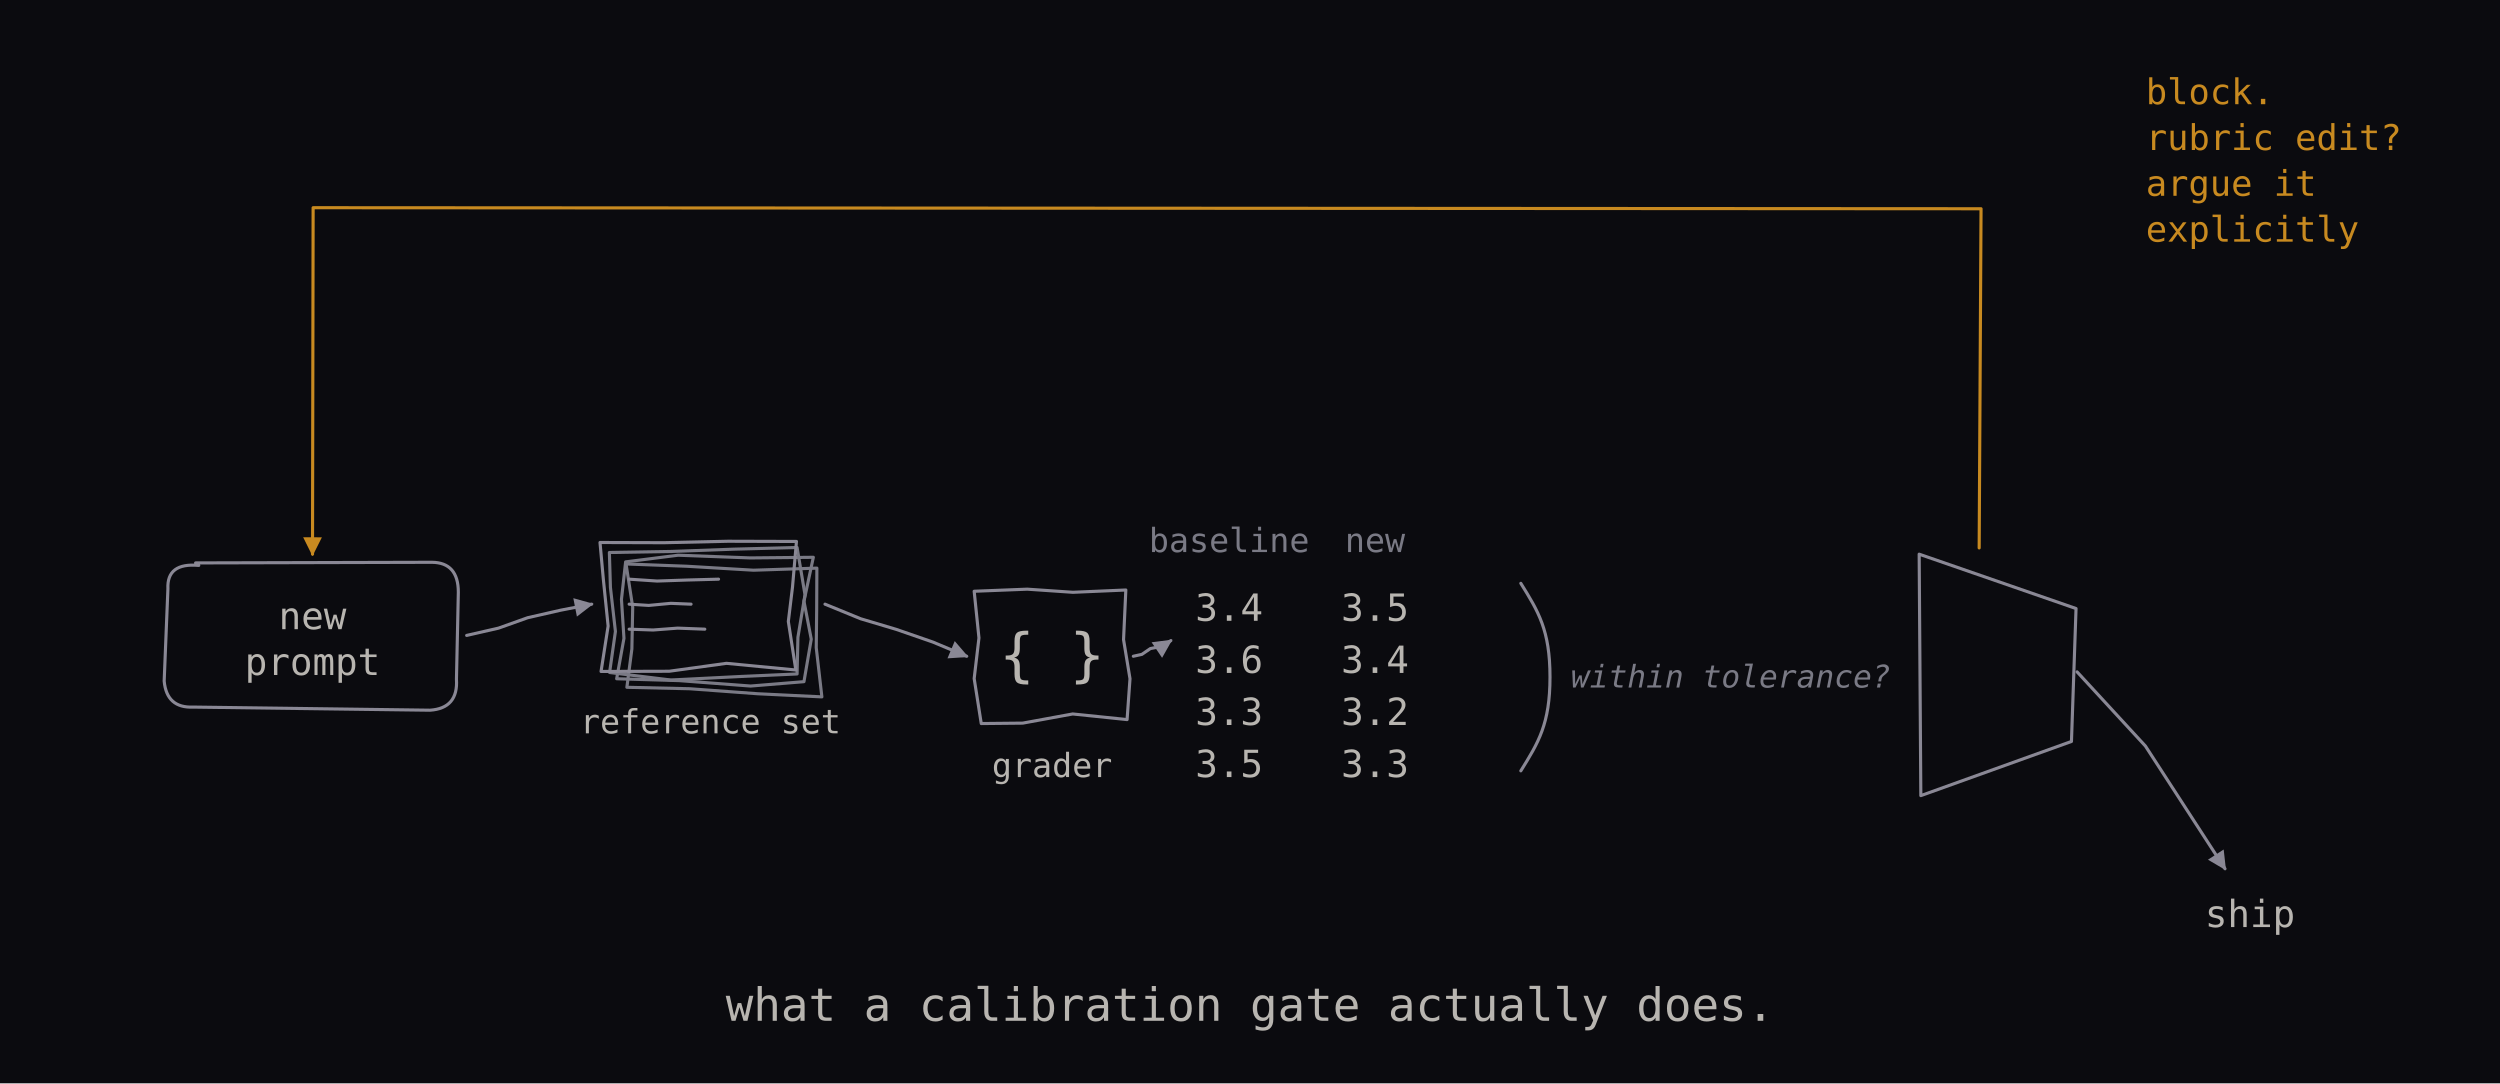
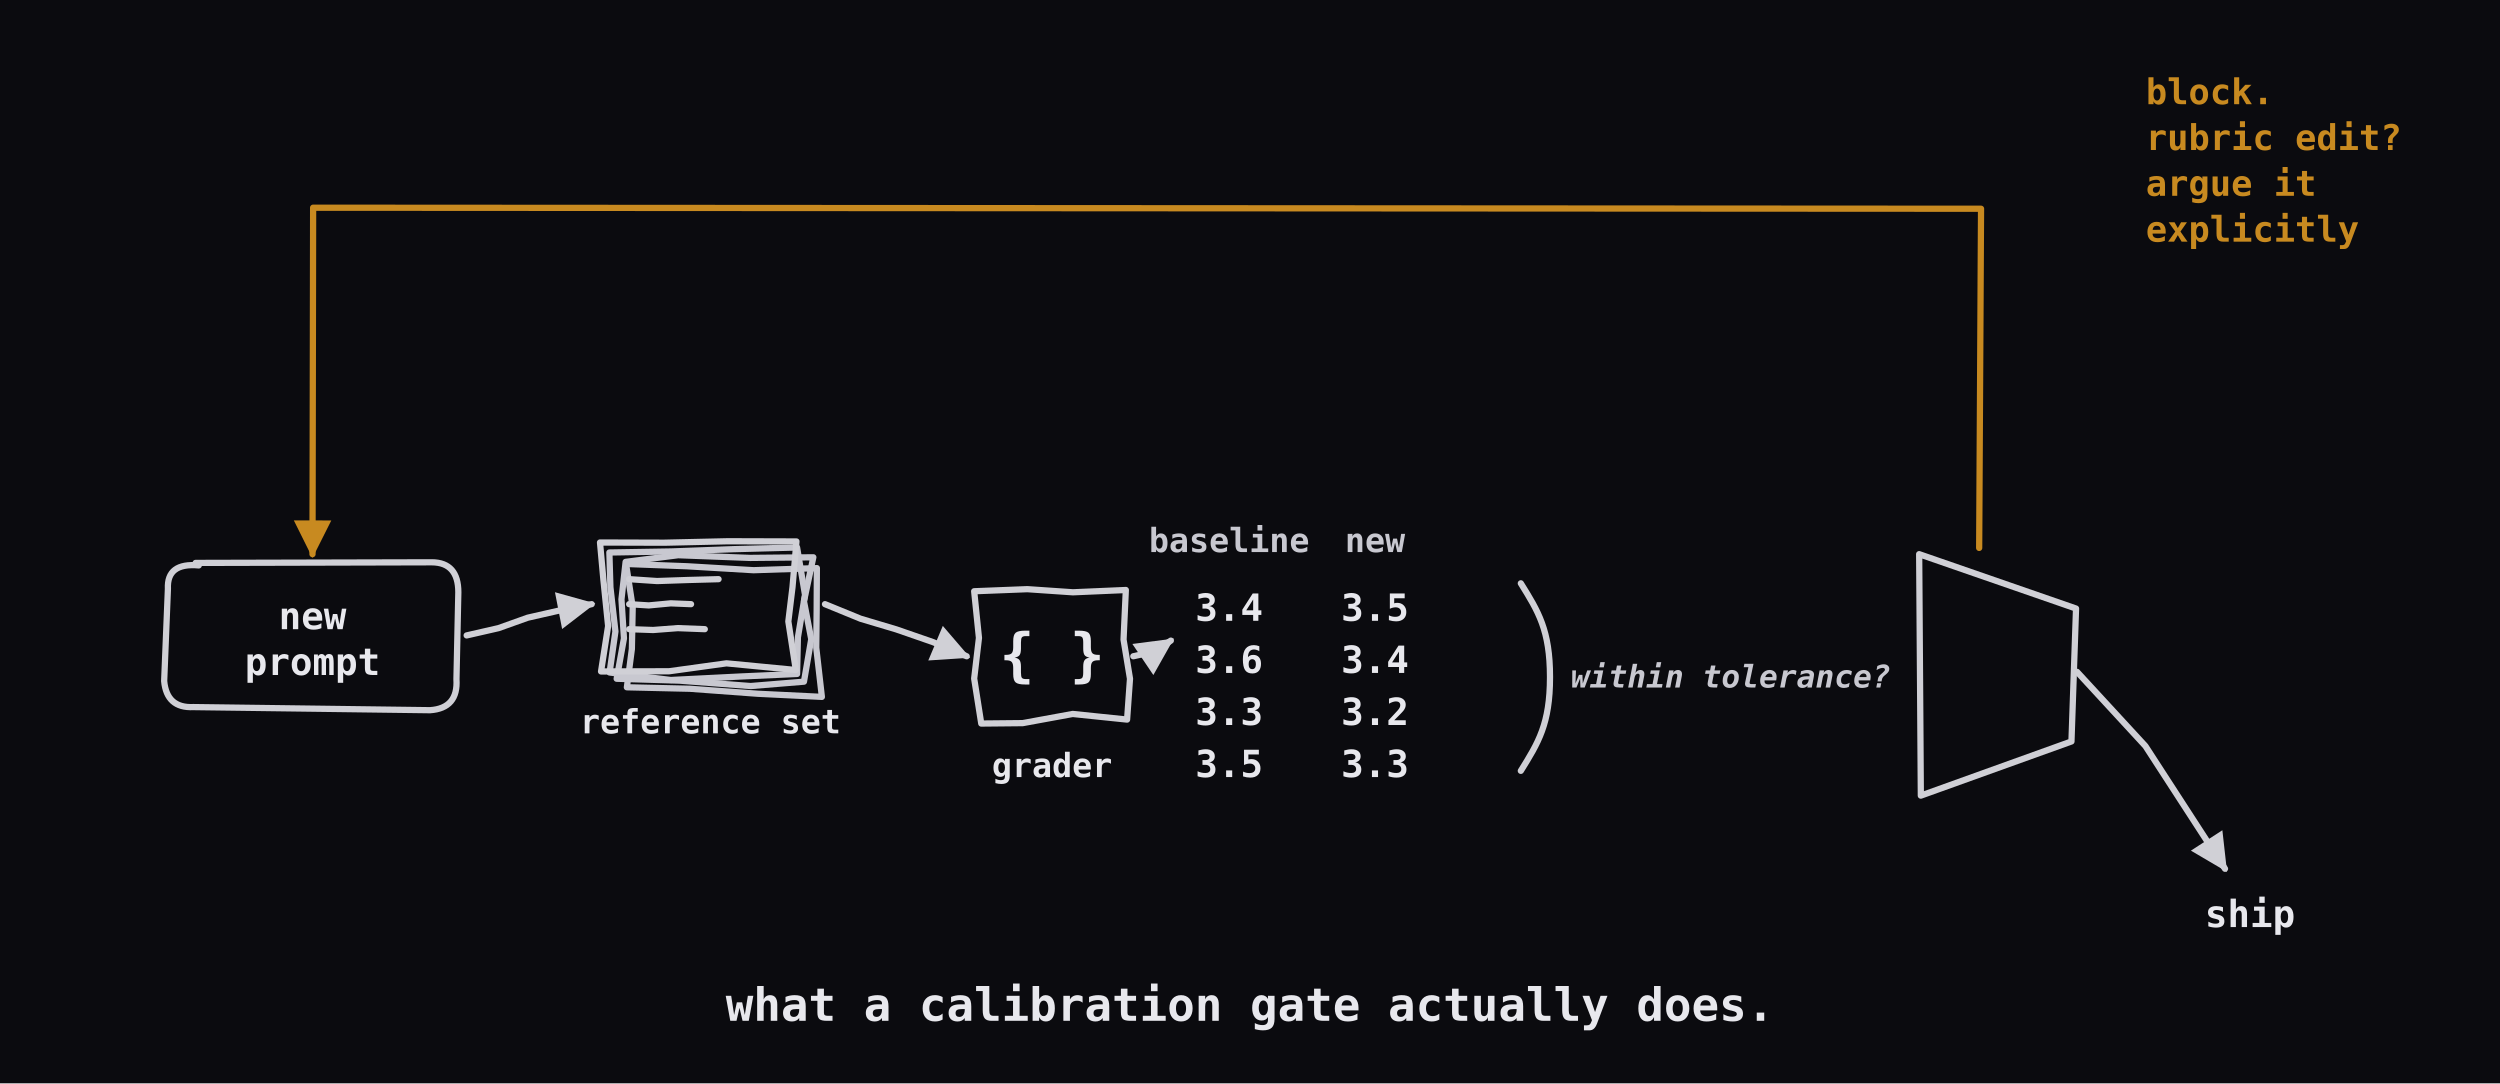
<svg xmlns="http://www.w3.org/2000/svg" viewBox="0 0 1200 520" width="1200" height="520" role="img" aria-label="Single-panel hand-drawn sketch reading left to right. On the left, a rounded box labelled 'new prompt'. An arrow goes to a stack of papers labelled 'reference set'. Another arrow goes to a small box with curly braces labelled 'grader'. Beyond that, two short columns of numbers headed 'baseline' and 'new', with a curly bracket and annotation 'within tolerance?'. On the right, a trapezoid gate with two outputs: a short arrow down to 'ship', and a long arrow looping back across the top of the picture to the 'new prompt' box, labelled 'block. rubric edit? argue it explicitly.' Caption beneath: 'what a calibration gate actually does.'">
  <rect width="1200" height="520" fill="#0b0b0f" />
  <defs>
    <marker id="arr" viewBox="0 0 10 10" refX="9" refY="5" markerWidth="6" markerHeight="6" orient="auto">
-       <path d="M0,0 L10,5 L0,10 z" fill="#8a8895" />
+       <path d="M0,0 L10,5 L0,10 z" fill="#d0d0d6" />
    </marker>
    <marker id="arr-amber" viewBox="0 0 10 10" refX="9" refY="5" markerWidth="6" markerHeight="6" orient="auto">
      <path d="M0,0 L10,5 L0,10 z" fill="#c88a20" />
    </marker>
  </defs>
-   <path d="M 93.9,270.2 L 207.3,269.9 Q 220.0,270.0 220.0,284.3 L 219.1,326.0 Q 220.0,340.0 206.4,340.9 L 92.8,339.4 Q 80.0,340.0 78.8,326.9 L 80.6,282.6 Q 80.0,270.0 95.4,271.4 Z" fill="none" stroke="#8a8895" stroke-width="1.5" stroke-linecap="round" stroke-linejoin="round" />
-   <text x="150.0" y="302" text-anchor="middle" font-family="JetBrains Mono, ui-monospace, monospace" font-size="18" fill="#b8b5b0">new</text>
-   <text x="150.0" y="324" text-anchor="middle" font-family="JetBrains Mono, ui-monospace, monospace" font-size="18" fill="#b8b5b0">prompt</text>
-   <path d="M 224.0,305.0 L 239.3,301.5 L 253.3,296.5 L 269.1,292.9 L 284.0,290.0" fill="none" stroke="#8a8895" stroke-width="1.5" stroke-linecap="round" stroke-linejoin="round" marker-end="url(#arr)" />
-   <path d="M 300.5,270.7 L 329.7,271.8 L 361.7,273.7 L 392.1,272.7 L 392.0,292.8 L 391.8,310.9 L 394.5,334.5 L 363.7,333.0 L 331.1,330.6 L 300.9,329.9 L 303.3,311.5 L 303.7,291.4 Z" fill="none" stroke="#7a7a85" stroke-width="1.5" stroke-linecap="round" stroke-linejoin="round" />
-   <path d="M 300.3,269.7 L 325.5,266.5 L 360.1,267.8 L 390.4,267.5 L 385.9,288.6 L 389.4,306.8 L 385.9,327.2 L 360.3,329.3 L 326.1,326.7 L 296.0,325.8 L 299.5,306.4 L 298.3,287.7 Z" fill="none" stroke="#7a7a85" stroke-width="1.5" stroke-linecap="round" stroke-linejoin="round" />
-   <path d="M 292.5,265.2 L 322.2,264.7 L 352.1,263.6 L 382.6,262.8 L 386.4,285.5 L 383.0,305.9 L 382.6,323.5 L 355.8,324.7 L 322.0,326.4 L 292.6,322.8 L 295.4,303.1 L 293.0,281.9 Z" fill="none" stroke="#7a7a85" stroke-width="1.5" stroke-linecap="round" stroke-linejoin="round" />
-   <path d="M 288.0,260.4 L 318.7,260.5 L 349.4,259.8 L 382.3,259.9 L 380.4,281.8 L 378.4,298.3 L 382.0,321.6 L 348.7,318.4 L 321.2,322.2 L 288.5,322.3 L 291.9,300.5 L 289.6,278.0 Z" fill="none" stroke="#8a8895" stroke-width="1.5" stroke-linecap="round" stroke-linejoin="round" />
-   <path d="M 302.0,278.0 L 315.4,278.9 L 330.1,278.4 L 344.9,278.0" fill="none" stroke="#8a8895" stroke-width="1.5" stroke-linecap="round" stroke-linejoin="round" />
-   <path d="M 302.0,290.0 L 311.4,290.6 L 322.0,289.6 L 331.7,290.0" fill="none" stroke="#8a8895" stroke-width="1.5" stroke-linecap="round" stroke-linejoin="round" />
-   <path d="M 302.0,302.0 L 313.5,302.4 L 325.3,301.5 L 338.3,302.0" fill="none" stroke="#8a8895" stroke-width="1.5" stroke-linecap="round" stroke-linejoin="round" />
-   <text x="341.0" y="352" text-anchor="middle" font-family="JetBrains Mono, ui-monospace, monospace" font-size="16" fill="#b8b5b0">reference set</text>
-   <path d="M 396.0,290.0 L 413.1,297.0 L 430.2,302.1 L 447.8,308.2 L 464.0,315.0" fill="none" stroke="#8a8895" stroke-width="1.5" stroke-linecap="round" stroke-linejoin="round" marker-end="url(#arr)" />
-   <path d="M 467.6,283.8 L 493.1,282.8 L 515.0,284.3 L 540.4,283.2 L 539.3,307.0 L 542.4,325.8 L 541.0,345.4 L 514.9,342.7 L 490.9,347.1 L 471.0,347.3 L 467.6,325.7 L 469.9,306.2 Z" fill="none" stroke="#8a8895" stroke-width="1.5" stroke-linecap="round" stroke-linejoin="round" />
-   <text x="505.0" y="324.0" text-anchor="middle" font-family="JetBrains Mono, ui-monospace, monospace" font-size="28" fill="#b8b5b0">{ }</text>
-   <text x="505.0" y="373" text-anchor="middle" font-family="JetBrains Mono, ui-monospace, monospace" font-size="16" fill="#b8b5b0">grader</text>
-   <path d="M 544.0,315.0 L 548.1,314.1 L 552.2,311.3 L 558.0,310.2 L 562.0,307.5" fill="none" stroke="#8a8895" stroke-width="1.5" stroke-linecap="round" stroke-linejoin="round" marker-end="url(#arr)" />
-   <text x="590" y="265" text-anchor="middle" font-family="JetBrains Mono, ui-monospace, monospace" font-size="16" fill="#7a7a85">baseline</text>
-   <text x="660" y="265" text-anchor="middle" font-family="JetBrains Mono, ui-monospace, monospace" font-size="16" fill="#7a7a85">new</text>
-   <text x="590" y="298" text-anchor="middle" font-family="JetBrains Mono, ui-monospace, monospace" font-size="18" fill="#b8b5b0">3.4</text>
-   <text x="660" y="298" text-anchor="middle" font-family="JetBrains Mono, ui-monospace, monospace" font-size="18" fill="#b8b5b0">3.5</text>
-   <text x="590" y="323" text-anchor="middle" font-family="JetBrains Mono, ui-monospace, monospace" font-size="18" fill="#b8b5b0">3.6</text>
-   <text x="660" y="323" text-anchor="middle" font-family="JetBrains Mono, ui-monospace, monospace" font-size="18" fill="#b8b5b0">3.4</text>
-   <text x="590" y="348" text-anchor="middle" font-family="JetBrains Mono, ui-monospace, monospace" font-size="18" fill="#b8b5b0">3.3</text>
-   <text x="660" y="348" text-anchor="middle" font-family="JetBrains Mono, ui-monospace, monospace" font-size="18" fill="#b8b5b0">3.2</text>
-   <text x="590" y="373" text-anchor="middle" font-family="JetBrains Mono, ui-monospace, monospace" font-size="18" fill="#b8b5b0">3.5</text>
-   <text x="660" y="373" text-anchor="middle" font-family="JetBrains Mono, ui-monospace, monospace" font-size="18" fill="#b8b5b0">3.3</text>
-   <path d="M 730.0,280.0 C 738.4,293.5 744.0,302.5 744.0,325.0 M 744.0,325.0 C 744.0,347.5 738.4,356.5 730.0,370.0" fill="none" stroke="#8a8895" stroke-width="1.5" stroke-linecap="round" stroke-linejoin="round" />
-   <text x="754" y="330.0" font-family="JetBrains Mono, ui-monospace, monospace" font-size="15" font-style="italic" fill="#7a7a85">within tolerance?</text>
-   <path d="M 921.2,266.0 L 996.5,292.1 L 994.3,355.9 L 922.0,381.9 Z" fill="none" stroke="#8a8895" stroke-width="1.5" stroke-linecap="round" stroke-linejoin="round" />
-   <path d="M 997.0,322.5 L 1029.8,358.1 L 1068.0,417.0" fill="none" stroke="#8a8895" stroke-width="1.5" stroke-linecap="round" stroke-linejoin="round" marker-end="url(#arr)" />
-   <text x="1080" y="445" text-anchor="middle" font-family="JetBrains Mono, ui-monospace, monospace" font-size="18" fill="#b8b5b0">ship</text>
-   <path d="M 950.0,263.0 L 950.9,100.2 L 150.3,99.7 L 150.0,266.0" fill="none" stroke="#c88a20" stroke-width="1.5" stroke-linecap="round" stroke-linejoin="round" marker-end="url(#arr-amber)" />
-   <text x="1030" y="50" font-family="JetBrains Mono, ui-monospace, monospace" font-size="17" fill="#c88a20">block.</text>
-   <text x="1030" y="72" font-family="JetBrains Mono, ui-monospace, monospace" font-size="17" fill="#c88a20">rubric edit?</text>
-   <text x="1030" y="94" font-family="JetBrains Mono, ui-monospace, monospace" font-size="17" fill="#c88a20">argue it</text>
-   <text x="1030" y="116" font-family="JetBrains Mono, ui-monospace, monospace" font-size="17" fill="#c88a20">explicitly</text>
-   <text x="600.0" y="490" text-anchor="middle" font-family="JetBrains Mono, ui-monospace, monospace" font-size="22" fill="#b8b5b0">what a calibration gate actually does.</text>
+   <path d="M 93.9,270.2 L 207.3,269.9 Q 220.0,270.0 220.0,284.3 L 219.1,326.0 Q 220.0,340.0 206.4,340.9 L 92.8,339.4 Q 80.0,340.0 78.8,326.9 L 80.6,282.6 Q 80.0,270.0 95.4,271.4 Z" fill="none" stroke="#d0d0d6" stroke-width="3" stroke-linecap="round" stroke-linejoin="round" />
+   <text x="150.0" y="302" text-anchor="middle" font-family="JetBrains Mono, ui-monospace, monospace" font-weight="bold" font-size="18" fill="#e8e8ed">new</text>
+   <text x="150.0" y="324" text-anchor="middle" font-family="JetBrains Mono, ui-monospace, monospace" font-weight="bold" font-size="18" fill="#e8e8ed">prompt</text>
+   <path d="M 224.0,305.0 L 239.3,301.5 L 253.3,296.5 L 269.1,292.9 L 284.0,290.0" fill="none" stroke="#d0d0d6" stroke-width="3" stroke-linecap="round" stroke-linejoin="round" marker-end="url(#arr)" />
+   <path d="M 300.5,270.7 L 329.7,271.8 L 361.7,273.7 L 392.1,272.7 L 392.0,292.8 L 391.8,310.9 L 394.5,334.5 L 363.7,333.0 L 331.1,330.6 L 300.9,329.9 L 303.3,311.5 L 303.7,291.4 Z" fill="none" stroke="#c8c8d0" stroke-width="3" stroke-linecap="round" stroke-linejoin="round" />
+   <path d="M 300.3,269.7 L 325.5,266.5 L 360.1,267.8 L 390.4,267.5 L 385.9,288.6 L 389.4,306.8 L 385.9,327.2 L 360.3,329.3 L 326.1,326.7 L 296.0,325.8 L 299.5,306.4 L 298.3,287.7 Z" fill="none" stroke="#c8c8d0" stroke-width="3" stroke-linecap="round" stroke-linejoin="round" />
+   <path d="M 292.5,265.2 L 322.2,264.7 L 352.1,263.6 L 382.6,262.8 L 386.4,285.5 L 383.0,305.9 L 382.6,323.5 L 355.8,324.7 L 322.0,326.4 L 292.6,322.8 L 295.4,303.1 L 293.0,281.9 Z" fill="none" stroke="#c8c8d0" stroke-width="3" stroke-linecap="round" stroke-linejoin="round" />
+   <path d="M 288.0,260.4 L 318.7,260.5 L 349.4,259.8 L 382.3,259.9 L 380.4,281.8 L 378.4,298.3 L 382.0,321.6 L 348.7,318.4 L 321.2,322.2 L 288.5,322.3 L 291.9,300.5 L 289.6,278.0 Z" fill="none" stroke="#d0d0d6" stroke-width="3" stroke-linecap="round" stroke-linejoin="round" />
+   <path d="M 302.0,278.0 L 315.4,278.9 L 330.1,278.4 L 344.9,278.0" fill="none" stroke="#d0d0d6" stroke-width="3" stroke-linecap="round" stroke-linejoin="round" />
+   <path d="M 302.0,290.0 L 311.4,290.6 L 322.0,289.6 L 331.7,290.0" fill="none" stroke="#d0d0d6" stroke-width="3" stroke-linecap="round" stroke-linejoin="round" />
+   <path d="M 302.0,302.0 L 313.5,302.4 L 325.3,301.5 L 338.3,302.0" fill="none" stroke="#d0d0d6" stroke-width="3" stroke-linecap="round" stroke-linejoin="round" />
+   <text x="341.0" y="352" text-anchor="middle" font-family="JetBrains Mono, ui-monospace, monospace" font-weight="bold" font-size="16" fill="#e8e8ed">reference set</text>
+   <path d="M 396.0,290.0 L 413.1,297.0 L 430.2,302.1 L 447.8,308.2 L 464.0,315.0" fill="none" stroke="#d0d0d6" stroke-width="3" stroke-linecap="round" stroke-linejoin="round" marker-end="url(#arr)" />
+   <path d="M 467.6,283.8 L 493.1,282.8 L 515.0,284.3 L 540.4,283.2 L 539.3,307.0 L 542.4,325.8 L 541.0,345.4 L 514.9,342.7 L 490.9,347.1 L 471.0,347.3 L 467.6,325.7 L 469.9,306.2 Z" fill="none" stroke="#d0d0d6" stroke-width="3" stroke-linecap="round" stroke-linejoin="round" />
+   <text x="505.0" y="324.0" text-anchor="middle" font-family="JetBrains Mono, ui-monospace, monospace" font-weight="bold" font-size="28" fill="#e8e8ed">{ }</text>
+   <text x="505.0" y="373" text-anchor="middle" font-family="JetBrains Mono, ui-monospace, monospace" font-weight="bold" font-size="16" fill="#e8e8ed">grader</text>
+   <path d="M 544.0,315.0 L 548.1,314.1 L 552.2,311.3 L 558.0,310.2 L 562.0,307.5" fill="none" stroke="#d0d0d6" stroke-width="3" stroke-linecap="round" stroke-linejoin="round" marker-end="url(#arr)" />
+   <text x="590" y="265" text-anchor="middle" font-family="JetBrains Mono, ui-monospace, monospace" font-weight="bold" font-size="16" fill="#c8c8d0">baseline</text>
+   <text x="660" y="265" text-anchor="middle" font-family="JetBrains Mono, ui-monospace, monospace" font-weight="bold" font-size="16" fill="#c8c8d0">new</text>
+   <text x="590" y="298" text-anchor="middle" font-family="JetBrains Mono, ui-monospace, monospace" font-weight="bold" font-size="18" fill="#e8e8ed">3.4</text>
+   <text x="660" y="298" text-anchor="middle" font-family="JetBrains Mono, ui-monospace, monospace" font-weight="bold" font-size="18" fill="#e8e8ed">3.5</text>
+   <text x="590" y="323" text-anchor="middle" font-family="JetBrains Mono, ui-monospace, monospace" font-weight="bold" font-size="18" fill="#e8e8ed">3.6</text>
+   <text x="660" y="323" text-anchor="middle" font-family="JetBrains Mono, ui-monospace, monospace" font-weight="bold" font-size="18" fill="#e8e8ed">3.4</text>
+   <text x="590" y="348" text-anchor="middle" font-family="JetBrains Mono, ui-monospace, monospace" font-weight="bold" font-size="18" fill="#e8e8ed">3.3</text>
+   <text x="660" y="348" text-anchor="middle" font-family="JetBrains Mono, ui-monospace, monospace" font-weight="bold" font-size="18" fill="#e8e8ed">3.2</text>
+   <text x="590" y="373" text-anchor="middle" font-family="JetBrains Mono, ui-monospace, monospace" font-weight="bold" font-size="18" fill="#e8e8ed">3.5</text>
+   <text x="660" y="373" text-anchor="middle" font-family="JetBrains Mono, ui-monospace, monospace" font-weight="bold" font-size="18" fill="#e8e8ed">3.3</text>
+   <path d="M 730.0,280.0 C 738.4,293.5 744.0,302.5 744.0,325.0 M 744.0,325.0 C 744.0,347.5 738.4,356.5 730.0,370.0" fill="none" stroke="#d0d0d6" stroke-width="3" stroke-linecap="round" stroke-linejoin="round" />
+   <text x="754" y="330.0" font-family="JetBrains Mono, ui-monospace, monospace" font-weight="bold" font-size="15" font-style="italic" fill="#c8c8d0">within tolerance?</text>
+   <path d="M 921.2,266.0 L 996.5,292.1 L 994.3,355.9 L 922.0,381.9 Z" fill="none" stroke="#d0d0d6" stroke-width="3" stroke-linecap="round" stroke-linejoin="round" />
+   <path d="M 997.0,322.5 L 1029.8,358.1 L 1068.0,417.0" fill="none" stroke="#d0d0d6" stroke-width="3" stroke-linecap="round" stroke-linejoin="round" marker-end="url(#arr)" />
+   <text x="1080" y="445" text-anchor="middle" font-family="JetBrains Mono, ui-monospace, monospace" font-weight="bold" font-size="18" fill="#e8e8ed">ship</text>
+   <path d="M 950.0,263.0 L 950.9,100.2 L 150.3,99.7 L 150.0,266.0" fill="none" stroke="#c88a20" stroke-width="3" stroke-linecap="round" stroke-linejoin="round" marker-end="url(#arr-amber)" />
+   <text x="1030" y="50" font-family="JetBrains Mono, ui-monospace, monospace" font-weight="bold" font-size="17" fill="#c88a20">block.</text>
+   <text x="1030" y="72" font-family="JetBrains Mono, ui-monospace, monospace" font-weight="bold" font-size="17" fill="#c88a20">rubric edit?</text>
+   <text x="1030" y="94" font-family="JetBrains Mono, ui-monospace, monospace" font-weight="bold" font-size="17" fill="#c88a20">argue it</text>
+   <text x="1030" y="116" font-family="JetBrains Mono, ui-monospace, monospace" font-weight="bold" font-size="17" fill="#c88a20">explicitly</text>
+   <text x="600.0" y="490" text-anchor="middle" font-family="JetBrains Mono, ui-monospace, monospace" font-weight="bold" font-size="22" fill="#e8e8ed">what a calibration gate actually does.</text>
</svg>
